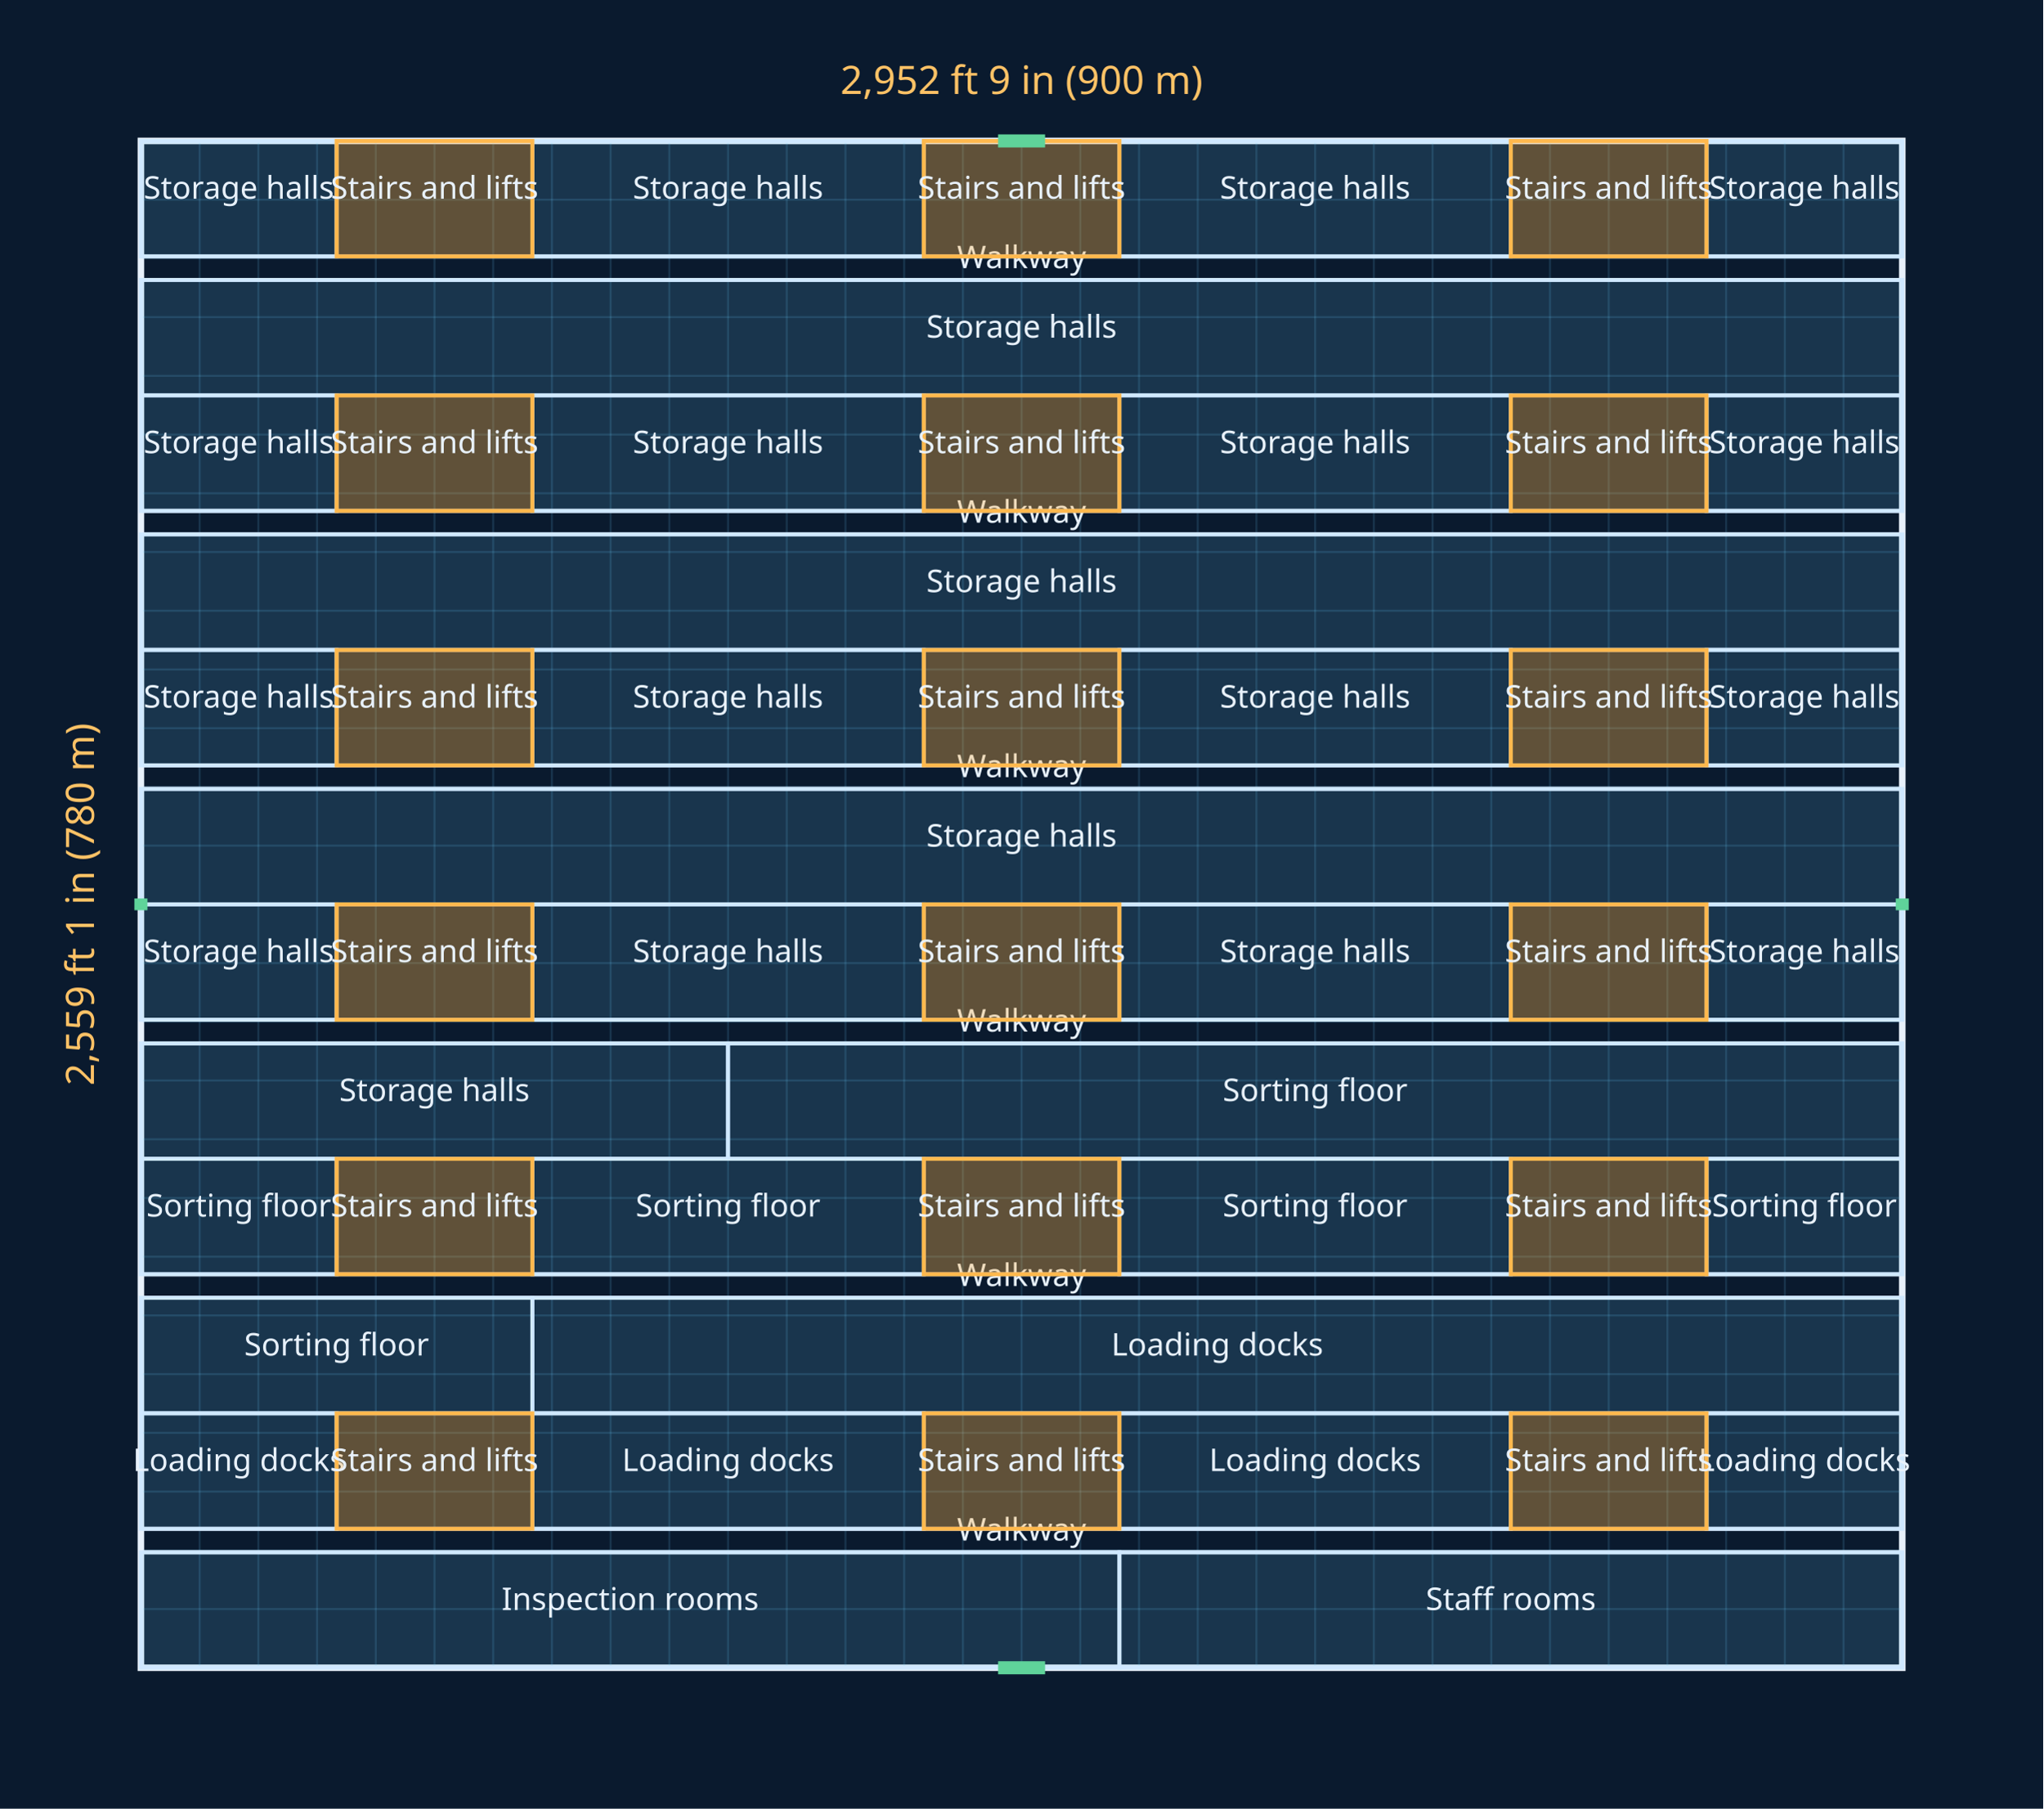
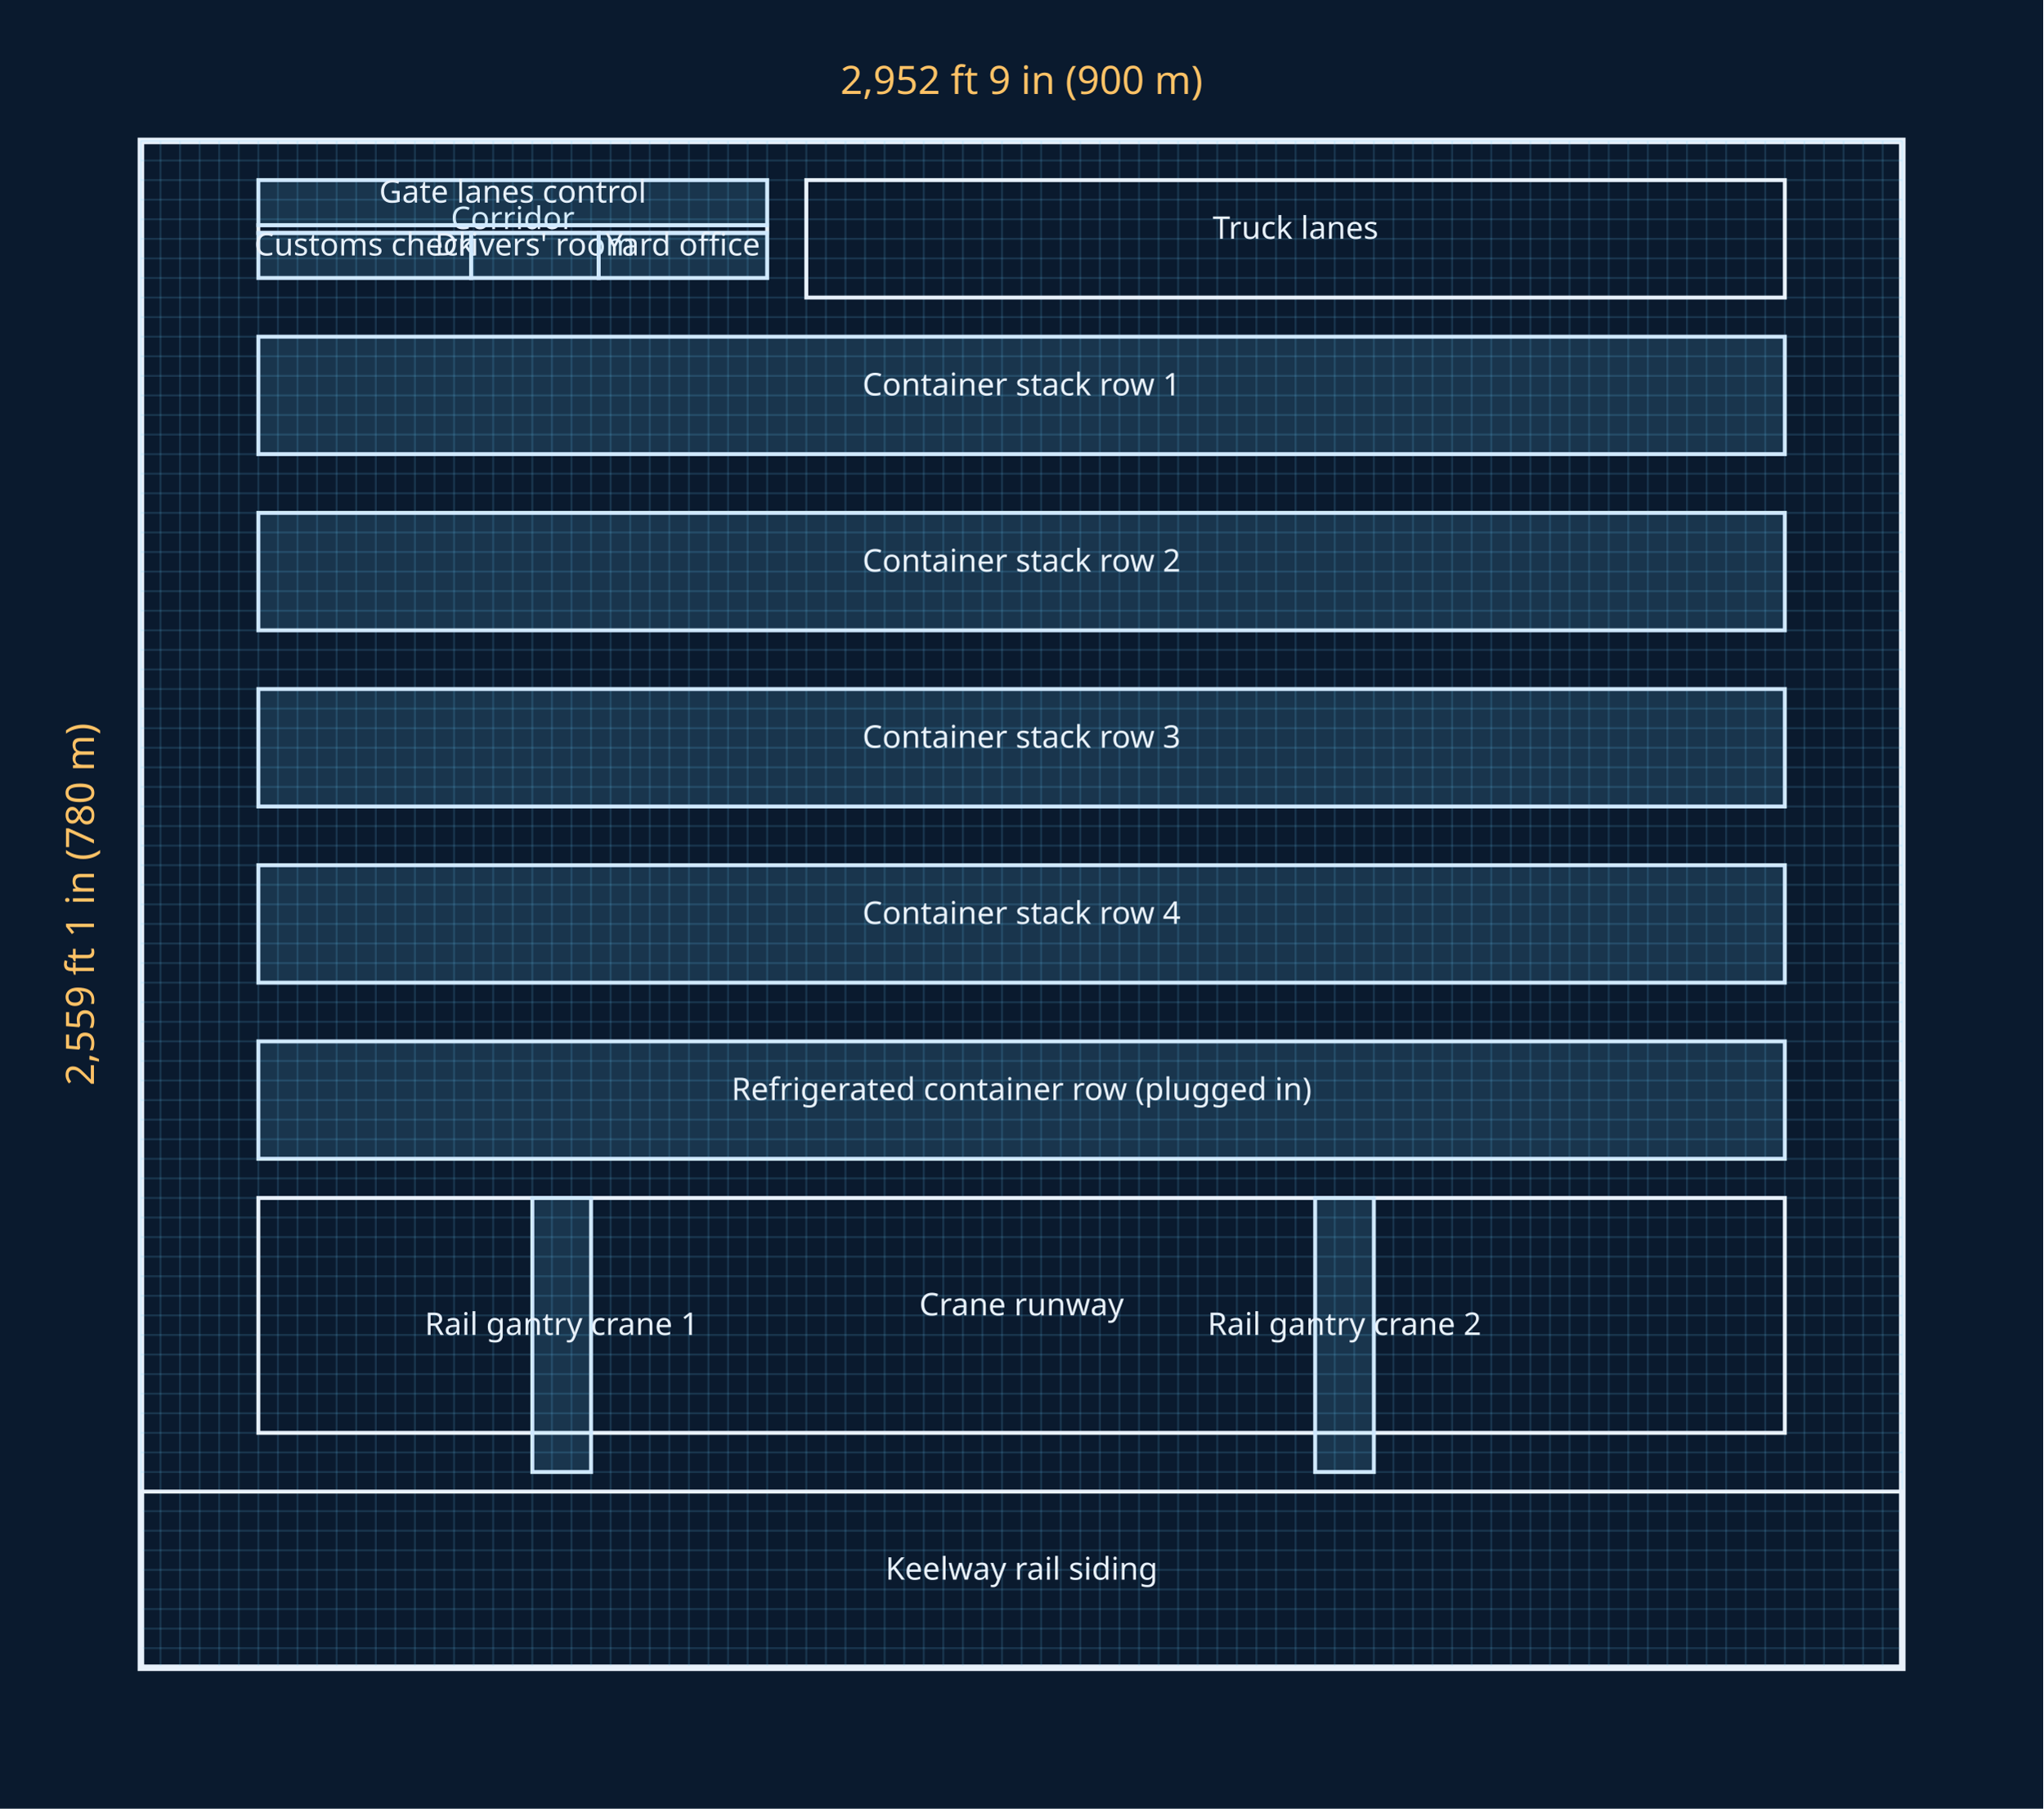
<svg xmlns="http://www.w3.org/2000/svg" viewBox="-72.0 -72.0 1044.0 924.0" font-family="Segoe UI, sans-serif">
  <rect x="-72.0" y="-72.0" width="1044.0" height="924.0" fill="#0a1a2e" />
  <rect x="0" y="0" width="900.0" height="780.0" fill="none" stroke="#e8f1fb" stroke-width="3.33" />
  <line x1="0.0" y1="0" x2="0.0" y2="780.0" stroke="#6fd0ff" stroke-opacity=".15" stroke-width="1.00" />
+   <line x1="10.0" y1="0" x2="10.0" y2="780.0" stroke="#6fd0ff" stroke-opacity=".15" stroke-width="1.00" />
+   <line x1="20.0" y1="0" x2="20.0" y2="780.0" stroke="#6fd0ff" stroke-opacity=".15" stroke-width="1.00" />
  <line x1="30.0" y1="0" x2="30.0" y2="780.0" stroke="#6fd0ff" stroke-opacity=".15" stroke-width="1.00" />
+   <line x1="40.0" y1="0" x2="40.0" y2="780.0" stroke="#6fd0ff" stroke-opacity=".15" stroke-width="1.00" />
+   <line x1="50.0" y1="0" x2="50.0" y2="780.0" stroke="#6fd0ff" stroke-opacity=".15" stroke-width="1.00" />
  <line x1="60.0" y1="0" x2="60.0" y2="780.0" stroke="#6fd0ff" stroke-opacity=".15" stroke-width="1.00" />
+   <line x1="70.0" y1="0" x2="70.0" y2="780.0" stroke="#6fd0ff" stroke-opacity=".15" stroke-width="1.00" />
+   <line x1="80.0" y1="0" x2="80.0" y2="780.0" stroke="#6fd0ff" stroke-opacity=".15" stroke-width="1.00" />
  <line x1="90.0" y1="0" x2="90.0" y2="780.0" stroke="#6fd0ff" stroke-opacity=".15" stroke-width="1.00" />
+   <line x1="100.0" y1="0" x2="100.0" y2="780.0" stroke="#6fd0ff" stroke-opacity=".15" stroke-width="1.00" />
+   <line x1="110.0" y1="0" x2="110.0" y2="780.0" stroke="#6fd0ff" stroke-opacity=".15" stroke-width="1.00" />
  <line x1="120.0" y1="0" x2="120.0" y2="780.0" stroke="#6fd0ff" stroke-opacity=".15" stroke-width="1.00" />
+   <line x1="130.0" y1="0" x2="130.0" y2="780.0" stroke="#6fd0ff" stroke-opacity=".15" stroke-width="1.00" />
+   <line x1="140.0" y1="0" x2="140.0" y2="780.0" stroke="#6fd0ff" stroke-opacity=".15" stroke-width="1.00" />
  <line x1="150.0" y1="0" x2="150.0" y2="780.0" stroke="#6fd0ff" stroke-opacity=".15" stroke-width="1.00" />
+   <line x1="160.0" y1="0" x2="160.0" y2="780.0" stroke="#6fd0ff" stroke-opacity=".15" stroke-width="1.00" />
+   <line x1="170.0" y1="0" x2="170.0" y2="780.0" stroke="#6fd0ff" stroke-opacity=".15" stroke-width="1.00" />
  <line x1="180.0" y1="0" x2="180.0" y2="780.0" stroke="#6fd0ff" stroke-opacity=".15" stroke-width="1.00" />
+   <line x1="190.0" y1="0" x2="190.0" y2="780.0" stroke="#6fd0ff" stroke-opacity=".15" stroke-width="1.00" />
+   <line x1="200.0" y1="0" x2="200.0" y2="780.0" stroke="#6fd0ff" stroke-opacity=".15" stroke-width="1.00" />
  <line x1="210.0" y1="0" x2="210.0" y2="780.0" stroke="#6fd0ff" stroke-opacity=".15" stroke-width="1.00" />
+   <line x1="220.0" y1="0" x2="220.0" y2="780.0" stroke="#6fd0ff" stroke-opacity=".15" stroke-width="1.00" />
+   <line x1="230.0" y1="0" x2="230.0" y2="780.0" stroke="#6fd0ff" stroke-opacity=".15" stroke-width="1.00" />
  <line x1="240.0" y1="0" x2="240.0" y2="780.0" stroke="#6fd0ff" stroke-opacity=".15" stroke-width="1.00" />
+   <line x1="250.0" y1="0" x2="250.0" y2="780.0" stroke="#6fd0ff" stroke-opacity=".15" stroke-width="1.00" />
+   <line x1="260.0" y1="0" x2="260.0" y2="780.0" stroke="#6fd0ff" stroke-opacity=".15" stroke-width="1.00" />
  <line x1="270.0" y1="0" x2="270.0" y2="780.0" stroke="#6fd0ff" stroke-opacity=".15" stroke-width="1.00" />
+   <line x1="280.0" y1="0" x2="280.0" y2="780.0" stroke="#6fd0ff" stroke-opacity=".15" stroke-width="1.00" />
+   <line x1="290.0" y1="0" x2="290.0" y2="780.0" stroke="#6fd0ff" stroke-opacity=".15" stroke-width="1.00" />
  <line x1="300.0" y1="0" x2="300.0" y2="780.0" stroke="#6fd0ff" stroke-opacity=".15" stroke-width="1.00" />
+   <line x1="310.0" y1="0" x2="310.0" y2="780.0" stroke="#6fd0ff" stroke-opacity=".15" stroke-width="1.00" />
+   <line x1="320.0" y1="0" x2="320.0" y2="780.0" stroke="#6fd0ff" stroke-opacity=".15" stroke-width="1.00" />
  <line x1="330.0" y1="0" x2="330.0" y2="780.0" stroke="#6fd0ff" stroke-opacity=".15" stroke-width="1.00" />
+   <line x1="340.0" y1="0" x2="340.0" y2="780.0" stroke="#6fd0ff" stroke-opacity=".15" stroke-width="1.00" />
+   <line x1="350.0" y1="0" x2="350.0" y2="780.0" stroke="#6fd0ff" stroke-opacity=".15" stroke-width="1.00" />
  <line x1="360.0" y1="0" x2="360.0" y2="780.0" stroke="#6fd0ff" stroke-opacity=".15" stroke-width="1.00" />
+   <line x1="370.0" y1="0" x2="370.0" y2="780.0" stroke="#6fd0ff" stroke-opacity=".15" stroke-width="1.00" />
+   <line x1="380.0" y1="0" x2="380.0" y2="780.0" stroke="#6fd0ff" stroke-opacity=".15" stroke-width="1.00" />
  <line x1="390.0" y1="0" x2="390.0" y2="780.0" stroke="#6fd0ff" stroke-opacity=".15" stroke-width="1.00" />
+   <line x1="400.0" y1="0" x2="400.0" y2="780.0" stroke="#6fd0ff" stroke-opacity=".15" stroke-width="1.00" />
+   <line x1="410.0" y1="0" x2="410.0" y2="780.0" stroke="#6fd0ff" stroke-opacity=".15" stroke-width="1.00" />
  <line x1="420.0" y1="0" x2="420.0" y2="780.0" stroke="#6fd0ff" stroke-opacity=".15" stroke-width="1.00" />
+   <line x1="430.0" y1="0" x2="430.0" y2="780.0" stroke="#6fd0ff" stroke-opacity=".15" stroke-width="1.00" />
+   <line x1="440.0" y1="0" x2="440.0" y2="780.0" stroke="#6fd0ff" stroke-opacity=".15" stroke-width="1.00" />
  <line x1="450.0" y1="0" x2="450.0" y2="780.0" stroke="#6fd0ff" stroke-opacity=".15" stroke-width="1.00" />
+   <line x1="460.0" y1="0" x2="460.0" y2="780.0" stroke="#6fd0ff" stroke-opacity=".15" stroke-width="1.00" />
+   <line x1="470.0" y1="0" x2="470.0" y2="780.0" stroke="#6fd0ff" stroke-opacity=".15" stroke-width="1.00" />
  <line x1="480.0" y1="0" x2="480.0" y2="780.0" stroke="#6fd0ff" stroke-opacity=".15" stroke-width="1.00" />
+   <line x1="490.0" y1="0" x2="490.0" y2="780.0" stroke="#6fd0ff" stroke-opacity=".15" stroke-width="1.00" />
+   <line x1="500.0" y1="0" x2="500.0" y2="780.0" stroke="#6fd0ff" stroke-opacity=".15" stroke-width="1.00" />
  <line x1="510.0" y1="0" x2="510.0" y2="780.0" stroke="#6fd0ff" stroke-opacity=".15" stroke-width="1.00" />
+   <line x1="520.0" y1="0" x2="520.0" y2="780.0" stroke="#6fd0ff" stroke-opacity=".15" stroke-width="1.00" />
+   <line x1="530.0" y1="0" x2="530.0" y2="780.0" stroke="#6fd0ff" stroke-opacity=".15" stroke-width="1.00" />
  <line x1="540.0" y1="0" x2="540.0" y2="780.0" stroke="#6fd0ff" stroke-opacity=".15" stroke-width="1.00" />
+   <line x1="550.0" y1="0" x2="550.0" y2="780.0" stroke="#6fd0ff" stroke-opacity=".15" stroke-width="1.00" />
+   <line x1="560.0" y1="0" x2="560.0" y2="780.0" stroke="#6fd0ff" stroke-opacity=".15" stroke-width="1.00" />
  <line x1="570.0" y1="0" x2="570.0" y2="780.0" stroke="#6fd0ff" stroke-opacity=".15" stroke-width="1.00" />
+   <line x1="580.0" y1="0" x2="580.0" y2="780.0" stroke="#6fd0ff" stroke-opacity=".15" stroke-width="1.00" />
+   <line x1="590.0" y1="0" x2="590.0" y2="780.0" stroke="#6fd0ff" stroke-opacity=".15" stroke-width="1.00" />
  <line x1="600.0" y1="0" x2="600.0" y2="780.0" stroke="#6fd0ff" stroke-opacity=".15" stroke-width="1.00" />
+   <line x1="610.0" y1="0" x2="610.0" y2="780.0" stroke="#6fd0ff" stroke-opacity=".15" stroke-width="1.00" />
+   <line x1="620.0" y1="0" x2="620.0" y2="780.0" stroke="#6fd0ff" stroke-opacity=".15" stroke-width="1.00" />
  <line x1="630.0" y1="0" x2="630.0" y2="780.0" stroke="#6fd0ff" stroke-opacity=".15" stroke-width="1.00" />
+   <line x1="640.0" y1="0" x2="640.0" y2="780.0" stroke="#6fd0ff" stroke-opacity=".15" stroke-width="1.00" />
+   <line x1="650.0" y1="0" x2="650.0" y2="780.0" stroke="#6fd0ff" stroke-opacity=".15" stroke-width="1.00" />
  <line x1="660.0" y1="0" x2="660.0" y2="780.0" stroke="#6fd0ff" stroke-opacity=".15" stroke-width="1.00" />
+   <line x1="670.0" y1="0" x2="670.0" y2="780.0" stroke="#6fd0ff" stroke-opacity=".15" stroke-width="1.00" />
+   <line x1="680.0" y1="0" x2="680.0" y2="780.0" stroke="#6fd0ff" stroke-opacity=".15" stroke-width="1.00" />
  <line x1="690.0" y1="0" x2="690.0" y2="780.0" stroke="#6fd0ff" stroke-opacity=".15" stroke-width="1.00" />
+   <line x1="700.0" y1="0" x2="700.0" y2="780.0" stroke="#6fd0ff" stroke-opacity=".15" stroke-width="1.00" />
+   <line x1="710.0" y1="0" x2="710.0" y2="780.0" stroke="#6fd0ff" stroke-opacity=".15" stroke-width="1.00" />
  <line x1="720.0" y1="0" x2="720.0" y2="780.0" stroke="#6fd0ff" stroke-opacity=".15" stroke-width="1.00" />
+   <line x1="730.0" y1="0" x2="730.0" y2="780.0" stroke="#6fd0ff" stroke-opacity=".15" stroke-width="1.00" />
+   <line x1="740.0" y1="0" x2="740.0" y2="780.0" stroke="#6fd0ff" stroke-opacity=".15" stroke-width="1.00" />
  <line x1="750.0" y1="0" x2="750.0" y2="780.0" stroke="#6fd0ff" stroke-opacity=".15" stroke-width="1.00" />
+   <line x1="760.0" y1="0" x2="760.0" y2="780.0" stroke="#6fd0ff" stroke-opacity=".15" stroke-width="1.00" />
+   <line x1="770.0" y1="0" x2="770.0" y2="780.0" stroke="#6fd0ff" stroke-opacity=".15" stroke-width="1.00" />
  <line x1="780.0" y1="0" x2="780.0" y2="780.0" stroke="#6fd0ff" stroke-opacity=".15" stroke-width="1.00" />
+   <line x1="790.0" y1="0" x2="790.0" y2="780.0" stroke="#6fd0ff" stroke-opacity=".15" stroke-width="1.00" />
+   <line x1="800.0" y1="0" x2="800.0" y2="780.0" stroke="#6fd0ff" stroke-opacity=".15" stroke-width="1.00" />
  <line x1="810.0" y1="0" x2="810.0" y2="780.0" stroke="#6fd0ff" stroke-opacity=".15" stroke-width="1.00" />
+   <line x1="820.0" y1="0" x2="820.0" y2="780.0" stroke="#6fd0ff" stroke-opacity=".15" stroke-width="1.00" />
+   <line x1="830.0" y1="0" x2="830.0" y2="780.0" stroke="#6fd0ff" stroke-opacity=".15" stroke-width="1.00" />
  <line x1="840.0" y1="0" x2="840.0" y2="780.0" stroke="#6fd0ff" stroke-opacity=".15" stroke-width="1.00" />
+   <line x1="850.0" y1="0" x2="850.0" y2="780.0" stroke="#6fd0ff" stroke-opacity=".15" stroke-width="1.00" />
+   <line x1="860.0" y1="0" x2="860.0" y2="780.0" stroke="#6fd0ff" stroke-opacity=".15" stroke-width="1.00" />
  <line x1="870.0" y1="0" x2="870.0" y2="780.0" stroke="#6fd0ff" stroke-opacity=".15" stroke-width="1.00" />
+   <line x1="880.0" y1="0" x2="880.0" y2="780.0" stroke="#6fd0ff" stroke-opacity=".15" stroke-width="1.00" />
+   <line x1="890.0" y1="0" x2="890.0" y2="780.0" stroke="#6fd0ff" stroke-opacity=".15" stroke-width="1.00" />
  <line x1="900.0" y1="0" x2="900.0" y2="780.0" stroke="#6fd0ff" stroke-opacity=".15" stroke-width="1.00" />
  <line x1="0" y1="0.0" x2="900.0" y2="0.0" stroke="#6fd0ff" stroke-opacity=".15" stroke-width="1.00" />
+   <line x1="0" y1="10.0" x2="900.0" y2="10.0" stroke="#6fd0ff" stroke-opacity=".15" stroke-width="1.00" />
+   <line x1="0" y1="20.0" x2="900.0" y2="20.0" stroke="#6fd0ff" stroke-opacity=".15" stroke-width="1.00" />
  <line x1="0" y1="30.0" x2="900.0" y2="30.0" stroke="#6fd0ff" stroke-opacity=".15" stroke-width="1.00" />
+   <line x1="0" y1="40.0" x2="900.0" y2="40.0" stroke="#6fd0ff" stroke-opacity=".15" stroke-width="1.00" />
+   <line x1="0" y1="50.0" x2="900.0" y2="50.0" stroke="#6fd0ff" stroke-opacity=".15" stroke-width="1.00" />
  <line x1="0" y1="60.0" x2="900.0" y2="60.0" stroke="#6fd0ff" stroke-opacity=".15" stroke-width="1.00" />
+   <line x1="0" y1="70.0" x2="900.0" y2="70.0" stroke="#6fd0ff" stroke-opacity=".15" stroke-width="1.00" />
+   <line x1="0" y1="80.0" x2="900.0" y2="80.0" stroke="#6fd0ff" stroke-opacity=".15" stroke-width="1.00" />
  <line x1="0" y1="90.0" x2="900.0" y2="90.0" stroke="#6fd0ff" stroke-opacity=".15" stroke-width="1.00" />
+   <line x1="0" y1="100.0" x2="900.0" y2="100.0" stroke="#6fd0ff" stroke-opacity=".15" stroke-width="1.00" />
+   <line x1="0" y1="110.0" x2="900.0" y2="110.0" stroke="#6fd0ff" stroke-opacity=".15" stroke-width="1.00" />
  <line x1="0" y1="120.0" x2="900.0" y2="120.0" stroke="#6fd0ff" stroke-opacity=".15" stroke-width="1.00" />
+   <line x1="0" y1="130.0" x2="900.0" y2="130.0" stroke="#6fd0ff" stroke-opacity=".15" stroke-width="1.00" />
+   <line x1="0" y1="140.0" x2="900.0" y2="140.0" stroke="#6fd0ff" stroke-opacity=".15" stroke-width="1.00" />
  <line x1="0" y1="150.0" x2="900.0" y2="150.0" stroke="#6fd0ff" stroke-opacity=".15" stroke-width="1.00" />
+   <line x1="0" y1="160.0" x2="900.0" y2="160.0" stroke="#6fd0ff" stroke-opacity=".15" stroke-width="1.00" />
+   <line x1="0" y1="170.0" x2="900.0" y2="170.0" stroke="#6fd0ff" stroke-opacity=".15" stroke-width="1.00" />
  <line x1="0" y1="180.0" x2="900.0" y2="180.0" stroke="#6fd0ff" stroke-opacity=".15" stroke-width="1.00" />
+   <line x1="0" y1="190.0" x2="900.0" y2="190.0" stroke="#6fd0ff" stroke-opacity=".15" stroke-width="1.00" />
+   <line x1="0" y1="200.0" x2="900.0" y2="200.0" stroke="#6fd0ff" stroke-opacity=".15" stroke-width="1.00" />
  <line x1="0" y1="210.0" x2="900.0" y2="210.0" stroke="#6fd0ff" stroke-opacity=".15" stroke-width="1.00" />
+   <line x1="0" y1="220.0" x2="900.0" y2="220.0" stroke="#6fd0ff" stroke-opacity=".15" stroke-width="1.00" />
+   <line x1="0" y1="230.0" x2="900.0" y2="230.0" stroke="#6fd0ff" stroke-opacity=".15" stroke-width="1.00" />
  <line x1="0" y1="240.0" x2="900.0" y2="240.0" stroke="#6fd0ff" stroke-opacity=".15" stroke-width="1.00" />
+   <line x1="0" y1="250.0" x2="900.0" y2="250.0" stroke="#6fd0ff" stroke-opacity=".15" stroke-width="1.00" />
+   <line x1="0" y1="260.0" x2="900.0" y2="260.0" stroke="#6fd0ff" stroke-opacity=".15" stroke-width="1.00" />
  <line x1="0" y1="270.0" x2="900.0" y2="270.0" stroke="#6fd0ff" stroke-opacity=".15" stroke-width="1.00" />
+   <line x1="0" y1="280.0" x2="900.0" y2="280.0" stroke="#6fd0ff" stroke-opacity=".15" stroke-width="1.00" />
+   <line x1="0" y1="290.0" x2="900.0" y2="290.0" stroke="#6fd0ff" stroke-opacity=".15" stroke-width="1.00" />
  <line x1="0" y1="300.0" x2="900.0" y2="300.0" stroke="#6fd0ff" stroke-opacity=".15" stroke-width="1.00" />
+   <line x1="0" y1="310.0" x2="900.0" y2="310.0" stroke="#6fd0ff" stroke-opacity=".15" stroke-width="1.00" />
+   <line x1="0" y1="320.0" x2="900.0" y2="320.0" stroke="#6fd0ff" stroke-opacity=".15" stroke-width="1.00" />
  <line x1="0" y1="330.0" x2="900.0" y2="330.0" stroke="#6fd0ff" stroke-opacity=".15" stroke-width="1.00" />
+   <line x1="0" y1="340.0" x2="900.0" y2="340.0" stroke="#6fd0ff" stroke-opacity=".15" stroke-width="1.00" />
+   <line x1="0" y1="350.0" x2="900.0" y2="350.0" stroke="#6fd0ff" stroke-opacity=".15" stroke-width="1.00" />
  <line x1="0" y1="360.0" x2="900.0" y2="360.0" stroke="#6fd0ff" stroke-opacity=".15" stroke-width="1.00" />
+   <line x1="0" y1="370.0" x2="900.0" y2="370.0" stroke="#6fd0ff" stroke-opacity=".15" stroke-width="1.00" />
+   <line x1="0" y1="380.0" x2="900.0" y2="380.0" stroke="#6fd0ff" stroke-opacity=".15" stroke-width="1.00" />
  <line x1="0" y1="390.0" x2="900.0" y2="390.0" stroke="#6fd0ff" stroke-opacity=".15" stroke-width="1.00" />
+   <line x1="0" y1="400.0" x2="900.0" y2="400.0" stroke="#6fd0ff" stroke-opacity=".15" stroke-width="1.00" />
+   <line x1="0" y1="410.0" x2="900.0" y2="410.0" stroke="#6fd0ff" stroke-opacity=".15" stroke-width="1.00" />
  <line x1="0" y1="420.0" x2="900.0" y2="420.0" stroke="#6fd0ff" stroke-opacity=".15" stroke-width="1.00" />
+   <line x1="0" y1="430.0" x2="900.0" y2="430.0" stroke="#6fd0ff" stroke-opacity=".15" stroke-width="1.00" />
+   <line x1="0" y1="440.0" x2="900.0" y2="440.0" stroke="#6fd0ff" stroke-opacity=".15" stroke-width="1.00" />
  <line x1="0" y1="450.0" x2="900.0" y2="450.0" stroke="#6fd0ff" stroke-opacity=".15" stroke-width="1.00" />
+   <line x1="0" y1="460.0" x2="900.0" y2="460.0" stroke="#6fd0ff" stroke-opacity=".15" stroke-width="1.00" />
+   <line x1="0" y1="470.0" x2="900.0" y2="470.0" stroke="#6fd0ff" stroke-opacity=".15" stroke-width="1.00" />
  <line x1="0" y1="480.0" x2="900.0" y2="480.0" stroke="#6fd0ff" stroke-opacity=".15" stroke-width="1.00" />
+   <line x1="0" y1="490.0" x2="900.0" y2="490.0" stroke="#6fd0ff" stroke-opacity=".15" stroke-width="1.00" />
+   <line x1="0" y1="500.0" x2="900.0" y2="500.0" stroke="#6fd0ff" stroke-opacity=".15" stroke-width="1.00" />
  <line x1="0" y1="510.0" x2="900.0" y2="510.0" stroke="#6fd0ff" stroke-opacity=".15" stroke-width="1.00" />
+   <line x1="0" y1="520.0" x2="900.0" y2="520.0" stroke="#6fd0ff" stroke-opacity=".15" stroke-width="1.00" />
+   <line x1="0" y1="530.0" x2="900.0" y2="530.0" stroke="#6fd0ff" stroke-opacity=".15" stroke-width="1.00" />
  <line x1="0" y1="540.0" x2="900.0" y2="540.0" stroke="#6fd0ff" stroke-opacity=".15" stroke-width="1.00" />
+   <line x1="0" y1="550.0" x2="900.0" y2="550.0" stroke="#6fd0ff" stroke-opacity=".15" stroke-width="1.00" />
+   <line x1="0" y1="560.0" x2="900.0" y2="560.0" stroke="#6fd0ff" stroke-opacity=".15" stroke-width="1.00" />
  <line x1="0" y1="570.0" x2="900.0" y2="570.0" stroke="#6fd0ff" stroke-opacity=".15" stroke-width="1.00" />
+   <line x1="0" y1="580.0" x2="900.0" y2="580.0" stroke="#6fd0ff" stroke-opacity=".15" stroke-width="1.00" />
+   <line x1="0" y1="590.0" x2="900.0" y2="590.0" stroke="#6fd0ff" stroke-opacity=".15" stroke-width="1.00" />
  <line x1="0" y1="600.0" x2="900.0" y2="600.0" stroke="#6fd0ff" stroke-opacity=".15" stroke-width="1.00" />
+   <line x1="0" y1="610.0" x2="900.0" y2="610.0" stroke="#6fd0ff" stroke-opacity=".15" stroke-width="1.00" />
+   <line x1="0" y1="620.0" x2="900.0" y2="620.0" stroke="#6fd0ff" stroke-opacity=".15" stroke-width="1.00" />
  <line x1="0" y1="630.0" x2="900.0" y2="630.0" stroke="#6fd0ff" stroke-opacity=".15" stroke-width="1.00" />
+   <line x1="0" y1="640.0" x2="900.0" y2="640.0" stroke="#6fd0ff" stroke-opacity=".15" stroke-width="1.00" />
+   <line x1="0" y1="650.0" x2="900.0" y2="650.0" stroke="#6fd0ff" stroke-opacity=".15" stroke-width="1.00" />
  <line x1="0" y1="660.0" x2="900.0" y2="660.0" stroke="#6fd0ff" stroke-opacity=".15" stroke-width="1.00" />
+   <line x1="0" y1="670.0" x2="900.0" y2="670.0" stroke="#6fd0ff" stroke-opacity=".15" stroke-width="1.00" />
+   <line x1="0" y1="680.0" x2="900.0" y2="680.0" stroke="#6fd0ff" stroke-opacity=".15" stroke-width="1.00" />
  <line x1="0" y1="690.0" x2="900.0" y2="690.0" stroke="#6fd0ff" stroke-opacity=".15" stroke-width="1.00" />
+   <line x1="0" y1="700.0" x2="900.0" y2="700.0" stroke="#6fd0ff" stroke-opacity=".15" stroke-width="1.00" />
+   <line x1="0" y1="710.0" x2="900.0" y2="710.0" stroke="#6fd0ff" stroke-opacity=".15" stroke-width="1.00" />
  <line x1="0" y1="720.0" x2="900.0" y2="720.0" stroke="#6fd0ff" stroke-opacity=".15" stroke-width="1.00" />
+   <line x1="0" y1="730.0" x2="900.0" y2="730.0" stroke="#6fd0ff" stroke-opacity=".15" stroke-width="1.00" />
+   <line x1="0" y1="740.0" x2="900.0" y2="740.0" stroke="#6fd0ff" stroke-opacity=".15" stroke-width="1.00" />
  <line x1="0" y1="750.0" x2="900.0" y2="750.0" stroke="#6fd0ff" stroke-opacity=".15" stroke-width="1.00" />
+   <line x1="0" y1="760.0" x2="900.0" y2="760.0" stroke="#6fd0ff" stroke-opacity=".15" stroke-width="1.00" />
+   <line x1="0" y1="770.0" x2="900.0" y2="770.0" stroke="#6fd0ff" stroke-opacity=".15" stroke-width="1.00" />
  <line x1="0" y1="780.0" x2="900.0" y2="780.0" stroke="#6fd0ff" stroke-opacity=".15" stroke-width="1.00" />
-   <polygon points="0.0,59.0 900.0,59.0 900.0,71.0 0.0,71.0" fill="none" stroke="#e8f1fb" stroke-width="2.00" />
-   <text x="450.0" y="65.0" font-size="16.0" fill="#e8f1fb" text-anchor="middle">Walkway</text>
-   <polygon points="0.0,189.0 900.0,189.0 900.0,201.0 0.0,201.0" fill="none" stroke="#e8f1fb" stroke-width="2.00" />
-   <text x="450.0" y="195.0" font-size="16.0" fill="#e8f1fb" text-anchor="middle">Walkway</text>
-   <polygon points="0.0,319.0 900.0,319.0 900.0,331.0 0.0,331.0" fill="none" stroke="#e8f1fb" stroke-width="2.00" />
-   <text x="450.0" y="325.0" font-size="16.0" fill="#e8f1fb" text-anchor="middle">Walkway</text>
-   <polygon points="0.0,449.0 900.0,449.0 900.0,461.0 0.0,461.0" fill="none" stroke="#e8f1fb" stroke-width="2.00" />
-   <text x="450.0" y="455.0" font-size="16.0" fill="#e8f1fb" text-anchor="middle">Walkway</text>
-   <polygon points="0.0,579.0 900.0,579.0 900.0,591.0 0.0,591.0" fill="none" stroke="#e8f1fb" stroke-width="2.00" />
-   <text x="450.0" y="585.0" font-size="16.0" fill="#e8f1fb" text-anchor="middle">Walkway</text>
-   <polygon points="0.0,709.0 900.0,709.0 900.0,721.0 0.0,721.0" fill="none" stroke="#e8f1fb" stroke-width="2.00" />
-   <text x="450.0" y="715.0" font-size="16.0" fill="#e8f1fb" text-anchor="middle">Walkway</text>
-   <polygon points="0.0,0.0 100.0,0.0 100.0,59.0 0.0,59.0" fill="rgba(111,208,255,.15)" stroke="#cfe8ff" stroke-width="2.00" />
-   <text x="50.0" y="29.5" font-size="16.0" fill="#e8f1fb" text-anchor="middle">Storage halls</text>
-   <polygon points="200.0,0.0 400.0,0.0 400.0,59.0 200.0,59.0" fill="rgba(111,208,255,.15)" stroke="#cfe8ff" stroke-width="2.00" />
-   <text x="300.0" y="29.5" font-size="16.0" fill="#e8f1fb" text-anchor="middle">Storage halls</text>
-   <polygon points="500.0,0.0 700.0,0.0 700.0,59.0 500.0,59.0" fill="rgba(111,208,255,.15)" stroke="#cfe8ff" stroke-width="2.00" />
-   <text x="600.0" y="29.5" font-size="16.0" fill="#e8f1fb" text-anchor="middle">Storage halls</text>
-   <polygon points="800.0,0.0 900.0,0.0 900.0,59.0 800.0,59.0" fill="rgba(111,208,255,.15)" stroke="#cfe8ff" stroke-width="2.00" />
-   <text x="850.0" y="29.5" font-size="16.0" fill="#e8f1fb" text-anchor="middle">Storage halls</text>
-   <polygon points="0.0,71.0 900.0,71.0 900.0,130.0 0.0,130.0" fill="rgba(111,208,255,.15)" stroke="#cfe8ff" stroke-width="2.00" />
-   <text x="450.0" y="100.5" font-size="16.0" fill="#e8f1fb" text-anchor="middle">Storage halls</text>
-   <polygon points="0.0,130.0 100.0,130.0 100.0,189.0 0.0,189.0" fill="rgba(111,208,255,.15)" stroke="#cfe8ff" stroke-width="2.00" />
-   <text x="50.0" y="159.5" font-size="16.0" fill="#e8f1fb" text-anchor="middle">Storage halls</text>
-   <polygon points="200.0,130.0 400.0,130.0 400.0,189.0 200.0,189.0" fill="rgba(111,208,255,.15)" stroke="#cfe8ff" stroke-width="2.00" />
-   <text x="300.0" y="159.5" font-size="16.0" fill="#e8f1fb" text-anchor="middle">Storage halls</text>
-   <polygon points="500.0,130.0 700.0,130.0 700.0,189.0 500.0,189.0" fill="rgba(111,208,255,.15)" stroke="#cfe8ff" stroke-width="2.00" />
-   <text x="600.0" y="159.5" font-size="16.0" fill="#e8f1fb" text-anchor="middle">Storage halls</text>
-   <polygon points="800.0,130.0 900.0,130.0 900.0,189.0 800.0,189.0" fill="rgba(111,208,255,.15)" stroke="#cfe8ff" stroke-width="2.00" />
-   <text x="850.0" y="159.5" font-size="16.0" fill="#e8f1fb" text-anchor="middle">Storage halls</text>
-   <polygon points="0.0,201.0 900.0,201.0 900.0,260.0 0.0,260.0" fill="rgba(111,208,255,.15)" stroke="#cfe8ff" stroke-width="2.00" />
-   <text x="450.0" y="230.5" font-size="16.0" fill="#e8f1fb" text-anchor="middle">Storage halls</text>
-   <polygon points="0.0,260.0 100.0,260.0 100.0,319.0 0.0,319.0" fill="rgba(111,208,255,.15)" stroke="#cfe8ff" stroke-width="2.00" />
-   <text x="50.0" y="289.5" font-size="16.0" fill="#e8f1fb" text-anchor="middle">Storage halls</text>
-   <polygon points="200.0,260.0 400.0,260.0 400.0,319.0 200.0,319.0" fill="rgba(111,208,255,.15)" stroke="#cfe8ff" stroke-width="2.00" />
-   <text x="300.0" y="289.5" font-size="16.0" fill="#e8f1fb" text-anchor="middle">Storage halls</text>
-   <polygon points="500.0,260.0 700.0,260.0 700.0,319.0 500.0,319.0" fill="rgba(111,208,255,.15)" stroke="#cfe8ff" stroke-width="2.00" />
-   <text x="600.0" y="289.5" font-size="16.0" fill="#e8f1fb" text-anchor="middle">Storage halls</text>
-   <polygon points="800.0,260.0 900.0,260.0 900.0,319.0 800.0,319.0" fill="rgba(111,208,255,.15)" stroke="#cfe8ff" stroke-width="2.00" />
-   <text x="850.0" y="289.5" font-size="16.0" fill="#e8f1fb" text-anchor="middle">Storage halls</text>
-   <polygon points="0.0,331.0 900.0,331.0 900.0,390.0 0.0,390.0" fill="rgba(111,208,255,.15)" stroke="#cfe8ff" stroke-width="2.00" />
-   <text x="450.0" y="360.5" font-size="16.0" fill="#e8f1fb" text-anchor="middle">Storage halls</text>
-   <polygon points="0.0,390.0 100.0,390.0 100.0,449.0 0.0,449.0" fill="rgba(111,208,255,.15)" stroke="#cfe8ff" stroke-width="2.00" />
-   <text x="50.0" y="419.5" font-size="16.0" fill="#e8f1fb" text-anchor="middle">Storage halls</text>
-   <polygon points="200.0,390.0 400.0,390.0 400.0,449.0 200.0,449.0" fill="rgba(111,208,255,.15)" stroke="#cfe8ff" stroke-width="2.00" />
-   <text x="300.0" y="419.5" font-size="16.0" fill="#e8f1fb" text-anchor="middle">Storage halls</text>
-   <polygon points="500.0,390.0 700.0,390.0 700.0,449.0 500.0,449.0" fill="rgba(111,208,255,.15)" stroke="#cfe8ff" stroke-width="2.00" />
-   <text x="600.0" y="419.5" font-size="16.0" fill="#e8f1fb" text-anchor="middle">Storage halls</text>
-   <polygon points="800.0,390.0 900.0,390.0 900.0,449.0 800.0,449.0" fill="rgba(111,208,255,.15)" stroke="#cfe8ff" stroke-width="2.00" />
-   <text x="850.0" y="419.5" font-size="16.0" fill="#e8f1fb" text-anchor="middle">Storage halls</text>
-   <polygon points="0.0,461.0 300.0,461.0 300.0,520.0 0.0,520.0" fill="rgba(111,208,255,.15)" stroke="#cfe8ff" stroke-width="2.00" />
-   <text x="150.0" y="490.5" font-size="16.0" fill="#e8f1fb" text-anchor="middle">Storage halls</text>
-   <polygon points="300.0,461.0 900.0,461.0 900.0,520.0 300.0,520.0" fill="rgba(111,208,255,.15)" stroke="#cfe8ff" stroke-width="2.00" />
-   <text x="600.0" y="490.5" font-size="16.0" fill="#e8f1fb" text-anchor="middle">Sorting floor</text>
-   <polygon points="0.0,520.0 100.0,520.0 100.0,579.0 0.0,579.0" fill="rgba(111,208,255,.15)" stroke="#cfe8ff" stroke-width="2.00" />
-   <text x="50.0" y="549.5" font-size="16.0" fill="#e8f1fb" text-anchor="middle">Sorting floor</text>
-   <polygon points="200.0,520.0 400.0,520.0 400.0,579.0 200.0,579.0" fill="rgba(111,208,255,.15)" stroke="#cfe8ff" stroke-width="2.00" />
-   <text x="300.0" y="549.5" font-size="16.0" fill="#e8f1fb" text-anchor="middle">Sorting floor</text>
-   <polygon points="500.0,520.0 700.0,520.0 700.0,579.0 500.0,579.0" fill="rgba(111,208,255,.15)" stroke="#cfe8ff" stroke-width="2.00" />
-   <text x="600.0" y="549.5" font-size="16.0" fill="#e8f1fb" text-anchor="middle">Sorting floor</text>
-   <polygon points="800.0,520.0 900.0,520.0 900.0,579.0 800.0,579.0" fill="rgba(111,208,255,.15)" stroke="#cfe8ff" stroke-width="2.00" />
-   <text x="850.0" y="549.5" font-size="16.0" fill="#e8f1fb" text-anchor="middle">Sorting floor</text>
-   <polygon points="0.0,591.0 200.0,591.0 200.0,650.0 0.0,650.0" fill="rgba(111,208,255,.15)" stroke="#cfe8ff" stroke-width="2.00" />
-   <text x="100.0" y="620.5" font-size="16.0" fill="#e8f1fb" text-anchor="middle">Sorting floor</text>
-   <polygon points="200.0,591.0 900.0,591.0 900.0,650.0 200.0,650.0" fill="rgba(111,208,255,.15)" stroke="#cfe8ff" stroke-width="2.00" />
-   <text x="550.0" y="620.5" font-size="16.0" fill="#e8f1fb" text-anchor="middle">Loading docks</text>
-   <polygon points="0.0,650.0 100.0,650.0 100.0,709.0 0.0,709.0" fill="rgba(111,208,255,.15)" stroke="#cfe8ff" stroke-width="2.00" />
-   <text x="50.0" y="679.5" font-size="16.0" fill="#e8f1fb" text-anchor="middle">Loading docks</text>
-   <polygon points="200.0,650.0 400.0,650.0 400.0,709.0 200.0,709.0" fill="rgba(111,208,255,.15)" stroke="#cfe8ff" stroke-width="2.00" />
-   <text x="300.0" y="679.5" font-size="16.0" fill="#e8f1fb" text-anchor="middle">Loading docks</text>
-   <polygon points="500.0,650.0 700.0,650.0 700.0,709.0 500.0,709.0" fill="rgba(111,208,255,.15)" stroke="#cfe8ff" stroke-width="2.00" />
-   <text x="600.0" y="679.5" font-size="16.0" fill="#e8f1fb" text-anchor="middle">Loading docks</text>
-   <polygon points="800.0,650.0 900.0,650.0 900.0,709.0 800.0,709.0" fill="rgba(111,208,255,.15)" stroke="#cfe8ff" stroke-width="2.00" />
-   <text x="850.0" y="679.5" font-size="16.0" fill="#e8f1fb" text-anchor="middle">Loading docks</text>
-   <polygon points="0.0,721.0 500.0,721.0 500.0,780.0 0.0,780.0" fill="rgba(111,208,255,.15)" stroke="#cfe8ff" stroke-width="2.00" />
-   <text x="250.0" y="750.5" font-size="16.0" fill="#e8f1fb" text-anchor="middle">Inspection rooms</text>
-   <polygon points="500.0,721.0 900.0,721.0 900.0,780.0 500.0,780.0" fill="rgba(111,208,255,.15)" stroke="#cfe8ff" stroke-width="2.00" />
-   <text x="700.0" y="750.5" font-size="16.0" fill="#e8f1fb" text-anchor="middle">Staff rooms</text>
-   <polygon points="100.0,0.0 200.0,0.0 200.0,59.0 100.0,59.0" fill="rgba(255,184,77,.35)" stroke="#ffb84d" stroke-width="2.00" />
-   <text x="150.0" y="29.5" font-size="16.0" fill="#e8f1fb" text-anchor="middle">Stairs and lifts</text>
-   <polygon points="400.0,0.0 500.0,0.0 500.0,59.0 400.0,59.0" fill="rgba(255,184,77,.35)" stroke="#ffb84d" stroke-width="2.00" />
-   <text x="450.0" y="29.5" font-size="16.0" fill="#e8f1fb" text-anchor="middle">Stairs and lifts</text>
-   <polygon points="700.0,0.0 800.0,0.0 800.0,59.0 700.0,59.0" fill="rgba(255,184,77,.35)" stroke="#ffb84d" stroke-width="2.00" />
-   <text x="750.0" y="29.5" font-size="16.0" fill="#e8f1fb" text-anchor="middle">Stairs and lifts</text>
-   <polygon points="100.0,130.0 200.0,130.0 200.0,189.0 100.0,189.0" fill="rgba(255,184,77,.35)" stroke="#ffb84d" stroke-width="2.00" />
-   <text x="150.0" y="159.5" font-size="16.0" fill="#e8f1fb" text-anchor="middle">Stairs and lifts</text>
-   <polygon points="400.0,130.0 500.0,130.0 500.0,189.0 400.0,189.0" fill="rgba(255,184,77,.35)" stroke="#ffb84d" stroke-width="2.00" />
-   <text x="450.0" y="159.5" font-size="16.0" fill="#e8f1fb" text-anchor="middle">Stairs and lifts</text>
-   <polygon points="700.0,130.0 800.0,130.0 800.0,189.0 700.0,189.0" fill="rgba(255,184,77,.35)" stroke="#ffb84d" stroke-width="2.00" />
-   <text x="750.0" y="159.5" font-size="16.0" fill="#e8f1fb" text-anchor="middle">Stairs and lifts</text>
-   <polygon points="100.0,260.0 200.0,260.0 200.0,319.0 100.0,319.0" fill="rgba(255,184,77,.35)" stroke="#ffb84d" stroke-width="2.00" />
-   <text x="150.0" y="289.5" font-size="16.0" fill="#e8f1fb" text-anchor="middle">Stairs and lifts</text>
-   <polygon points="400.0,260.0 500.0,260.0 500.0,319.0 400.0,319.0" fill="rgba(255,184,77,.35)" stroke="#ffb84d" stroke-width="2.00" />
-   <text x="450.0" y="289.5" font-size="16.0" fill="#e8f1fb" text-anchor="middle">Stairs and lifts</text>
-   <polygon points="700.0,260.0 800.0,260.0 800.0,319.0 700.0,319.0" fill="rgba(255,184,77,.35)" stroke="#ffb84d" stroke-width="2.00" />
-   <text x="750.0" y="289.5" font-size="16.0" fill="#e8f1fb" text-anchor="middle">Stairs and lifts</text>
-   <polygon points="100.0,390.0 200.0,390.0 200.0,449.0 100.0,449.0" fill="rgba(255,184,77,.35)" stroke="#ffb84d" stroke-width="2.00" />
-   <text x="150.0" y="419.5" font-size="16.0" fill="#e8f1fb" text-anchor="middle">Stairs and lifts</text>
-   <polygon points="400.0,390.0 500.0,390.0 500.0,449.0 400.0,449.0" fill="rgba(255,184,77,.35)" stroke="#ffb84d" stroke-width="2.00" />
-   <text x="450.0" y="419.5" font-size="16.0" fill="#e8f1fb" text-anchor="middle">Stairs and lifts</text>
-   <polygon points="700.0,390.0 800.0,390.0 800.0,449.0 700.0,449.0" fill="rgba(255,184,77,.35)" stroke="#ffb84d" stroke-width="2.00" />
-   <text x="750.0" y="419.5" font-size="16.0" fill="#e8f1fb" text-anchor="middle">Stairs and lifts</text>
-   <polygon points="100.0,520.0 200.0,520.0 200.0,579.0 100.0,579.0" fill="rgba(255,184,77,.35)" stroke="#ffb84d" stroke-width="2.00" />
-   <text x="150.0" y="549.5" font-size="16.0" fill="#e8f1fb" text-anchor="middle">Stairs and lifts</text>
-   <polygon points="400.0,520.0 500.0,520.0 500.0,579.0 400.0,579.0" fill="rgba(255,184,77,.35)" stroke="#ffb84d" stroke-width="2.00" />
-   <text x="450.0" y="549.5" font-size="16.0" fill="#e8f1fb" text-anchor="middle">Stairs and lifts</text>
-   <polygon points="700.0,520.0 800.0,520.0 800.0,579.0 700.0,579.0" fill="rgba(255,184,77,.35)" stroke="#ffb84d" stroke-width="2.00" />
-   <text x="750.0" y="549.5" font-size="16.0" fill="#e8f1fb" text-anchor="middle">Stairs and lifts</text>
-   <polygon points="100.0,650.0 200.0,650.0 200.0,709.0 100.0,709.0" fill="rgba(255,184,77,.35)" stroke="#ffb84d" stroke-width="2.00" />
-   <text x="150.0" y="679.5" font-size="16.0" fill="#e8f1fb" text-anchor="middle">Stairs and lifts</text>
-   <polygon points="400.0,650.0 500.0,650.0 500.0,709.0 400.0,709.0" fill="rgba(255,184,77,.35)" stroke="#ffb84d" stroke-width="2.00" />
-   <text x="450.0" y="679.5" font-size="16.0" fill="#e8f1fb" text-anchor="middle">Stairs and lifts</text>
-   <polygon points="700.0,650.0 800.0,650.0 800.0,709.0 700.0,709.0" fill="rgba(255,184,77,.35)" stroke="#ffb84d" stroke-width="2.00" />
-   <text x="750.0" y="679.5" font-size="16.0" fill="#e8f1fb" text-anchor="middle">Stairs and lifts</text>
-   <line x1="438.0" y1="0.0" x2="462.0" y2="0.0" stroke="#5fd39a" stroke-width="6.67" />
-   <line x1="438.0" y1="780.0" x2="462.0" y2="780.0" stroke="#5fd39a" stroke-width="6.67" />
-   <line x1="0.0" y1="387.0" x2="0.0" y2="393.0" stroke="#5fd39a" stroke-width="6.67" />
-   <line x1="900.0" y1="387.0" x2="900.0" y2="393.0" stroke="#5fd39a" stroke-width="6.67" />
+   <polygon points="60.0,43.0 320.0,43.0 320.0,47.0 60.0,47.0" fill="none" stroke="#e8f1fb" stroke-width="2.00" />
+   <text x="190.0" y="45.0" font-size="16.0" fill="#e8f1fb" text-anchor="middle">Corridor</text>
+   <polygon points="60.0,20.0 320.0,20.0 320.0,43.0 60.0,43.0" fill="rgba(111,208,255,.15)" stroke="#cfe8ff" stroke-width="2.00" />
+   <text x="190.0" y="31.5" font-size="16.0" fill="#e8f1fb" text-anchor="middle">Gate lanes control</text>
+   <polygon points="60.0,47.0 168.7,47.0 168.7,70.0 60.0,70.0" fill="rgba(111,208,255,.15)" stroke="#cfe8ff" stroke-width="2.00" />
+   <text x="114.3" y="58.5" font-size="16.0" fill="#e8f1fb" text-anchor="middle">Customs check</text>
+   <polygon points="168.7,47.0 233.9,47.0 233.9,70.0 168.7,70.0" fill="rgba(111,208,255,.15)" stroke="#cfe8ff" stroke-width="2.00" />
+   <text x="201.3" y="58.5" font-size="16.0" fill="#e8f1fb" text-anchor="middle">Drivers' room</text>
+   <polygon points="233.9,47.0 320.0,47.0 320.0,70.0 233.9,70.0" fill="rgba(111,208,255,.15)" stroke="#cfe8ff" stroke-width="2.00" />
+   <text x="276.9" y="58.5" font-size="16.0" fill="#e8f1fb" text-anchor="middle">Yard office</text>
+   <polygon points="340.0,20.0 840.0,20.0 840.0,80.0 340.0,80.0" fill="none" stroke="#e8f1fb" stroke-width="2.00" />
+   <text x="590.0" y="50.0" font-size="16.0" fill="#e8f1fb" text-anchor="middle">Truck lanes</text>
+   <polygon points="60.0,100.0 840.0,100.0 840.0,160.0 60.0,160.0" fill="rgba(111,208,255,.15)" stroke="#cfe8ff" stroke-width="2.00" />
+   <text x="450.0" y="130.0" font-size="16.0" fill="#e8f1fb" text-anchor="middle">Container stack row 1</text>
+   <polygon points="60.0,190.0 840.0,190.0 840.0,250.0 60.0,250.0" fill="rgba(111,208,255,.15)" stroke="#cfe8ff" stroke-width="2.00" />
+   <text x="450.0" y="220.0" font-size="16.0" fill="#e8f1fb" text-anchor="middle">Container stack row 2</text>
+   <polygon points="60.0,280.0 840.0,280.0 840.0,340.0 60.0,340.0" fill="rgba(111,208,255,.15)" stroke="#cfe8ff" stroke-width="2.00" />
+   <text x="450.0" y="310.0" font-size="16.0" fill="#e8f1fb" text-anchor="middle">Container stack row 3</text>
+   <polygon points="60.0,370.0 840.0,370.0 840.0,430.0 60.0,430.0" fill="rgba(111,208,255,.15)" stroke="#cfe8ff" stroke-width="2.00" />
+   <text x="450.0" y="400.0" font-size="16.0" fill="#e8f1fb" text-anchor="middle">Container stack row 4</text>
+   <polygon points="60.0,460.0 840.0,460.0 840.0,520.0 60.0,520.0" fill="rgba(111,208,255,.15)" stroke="#cfe8ff" stroke-width="2.00" />
+   <text x="450.0" y="490.0" font-size="16.0" fill="#e8f1fb" text-anchor="middle">Refrigerated container row (plugged in)</text>
+   <polygon points="60.0,540.0 840.0,540.0 840.0,660.0 60.0,660.0" fill="none" stroke="#e8f1fb" stroke-width="2.00" />
+   <text x="450.0" y="600.0" font-size="16.0" fill="#e8f1fb" text-anchor="middle">Crane runway</text>
+   <polygon points="200.0,540.0 230.0,540.0 230.0,680.0 200.0,680.0" fill="rgba(111,208,255,.15)" stroke="#cfe8ff" stroke-width="2.00" />
+   <text x="215.0" y="610.0" font-size="16.0" fill="#e8f1fb" text-anchor="middle">Rail gantry crane 1</text>
+   <polygon points="600.0,540.0 630.0,540.0 630.0,680.0 600.0,680.0" fill="rgba(111,208,255,.15)" stroke="#cfe8ff" stroke-width="2.00" />
+   <text x="615.0" y="610.0" font-size="16.0" fill="#e8f1fb" text-anchor="middle">Rail gantry crane 2</text>
+   <polygon points="0.0,690.0 900.0,690.0 900.0,780.0 0.0,780.0" fill="none" stroke="#e8f1fb" stroke-width="2.00" />
+   <text x="450.0" y="735.0" font-size="16.0" fill="#e8f1fb" text-anchor="middle">Keelway rail siding</text>
  <text x="450.0" y="-24.0" font-size="20.0" fill="#ffc266" text-anchor="middle">2,952 ft 9 in (900 m)</text>
  <text x="-24.0" y="390.0" font-size="20.0" fill="#ffc266" text-anchor="middle" transform="rotate(-90 -24.0 390.0)">2,559 ft 1 in (780 m)</text>
</svg>
